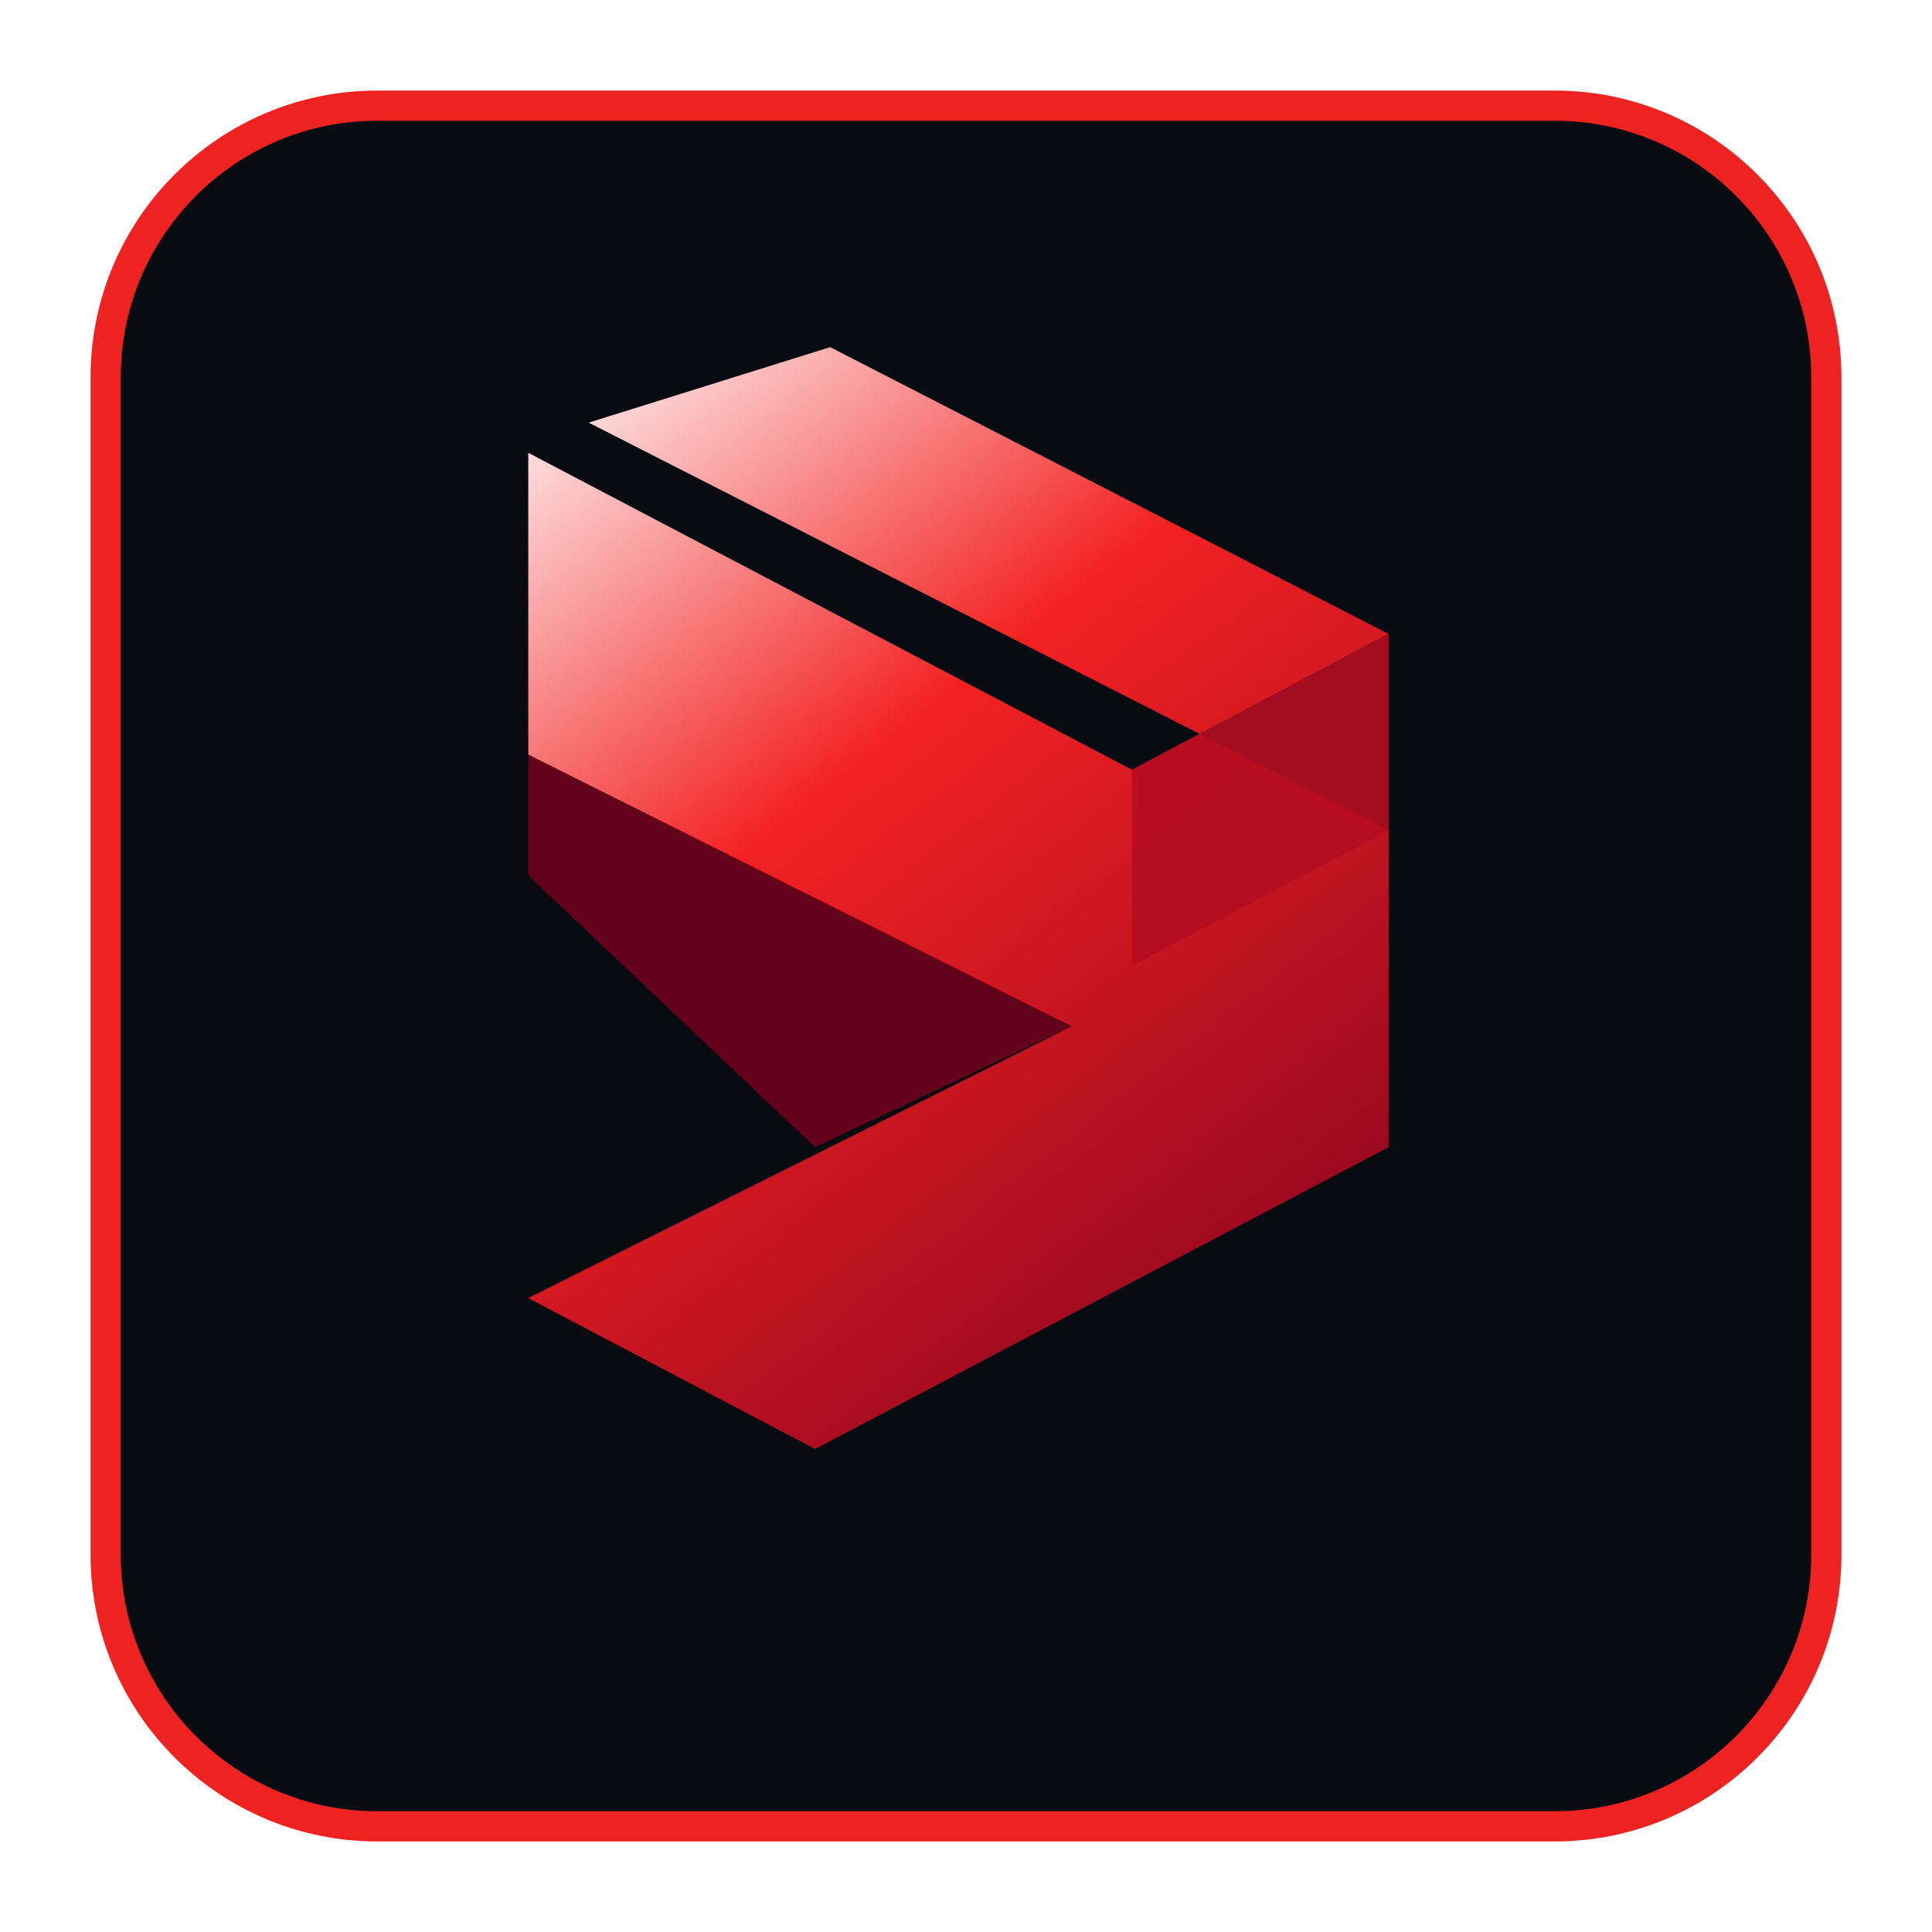
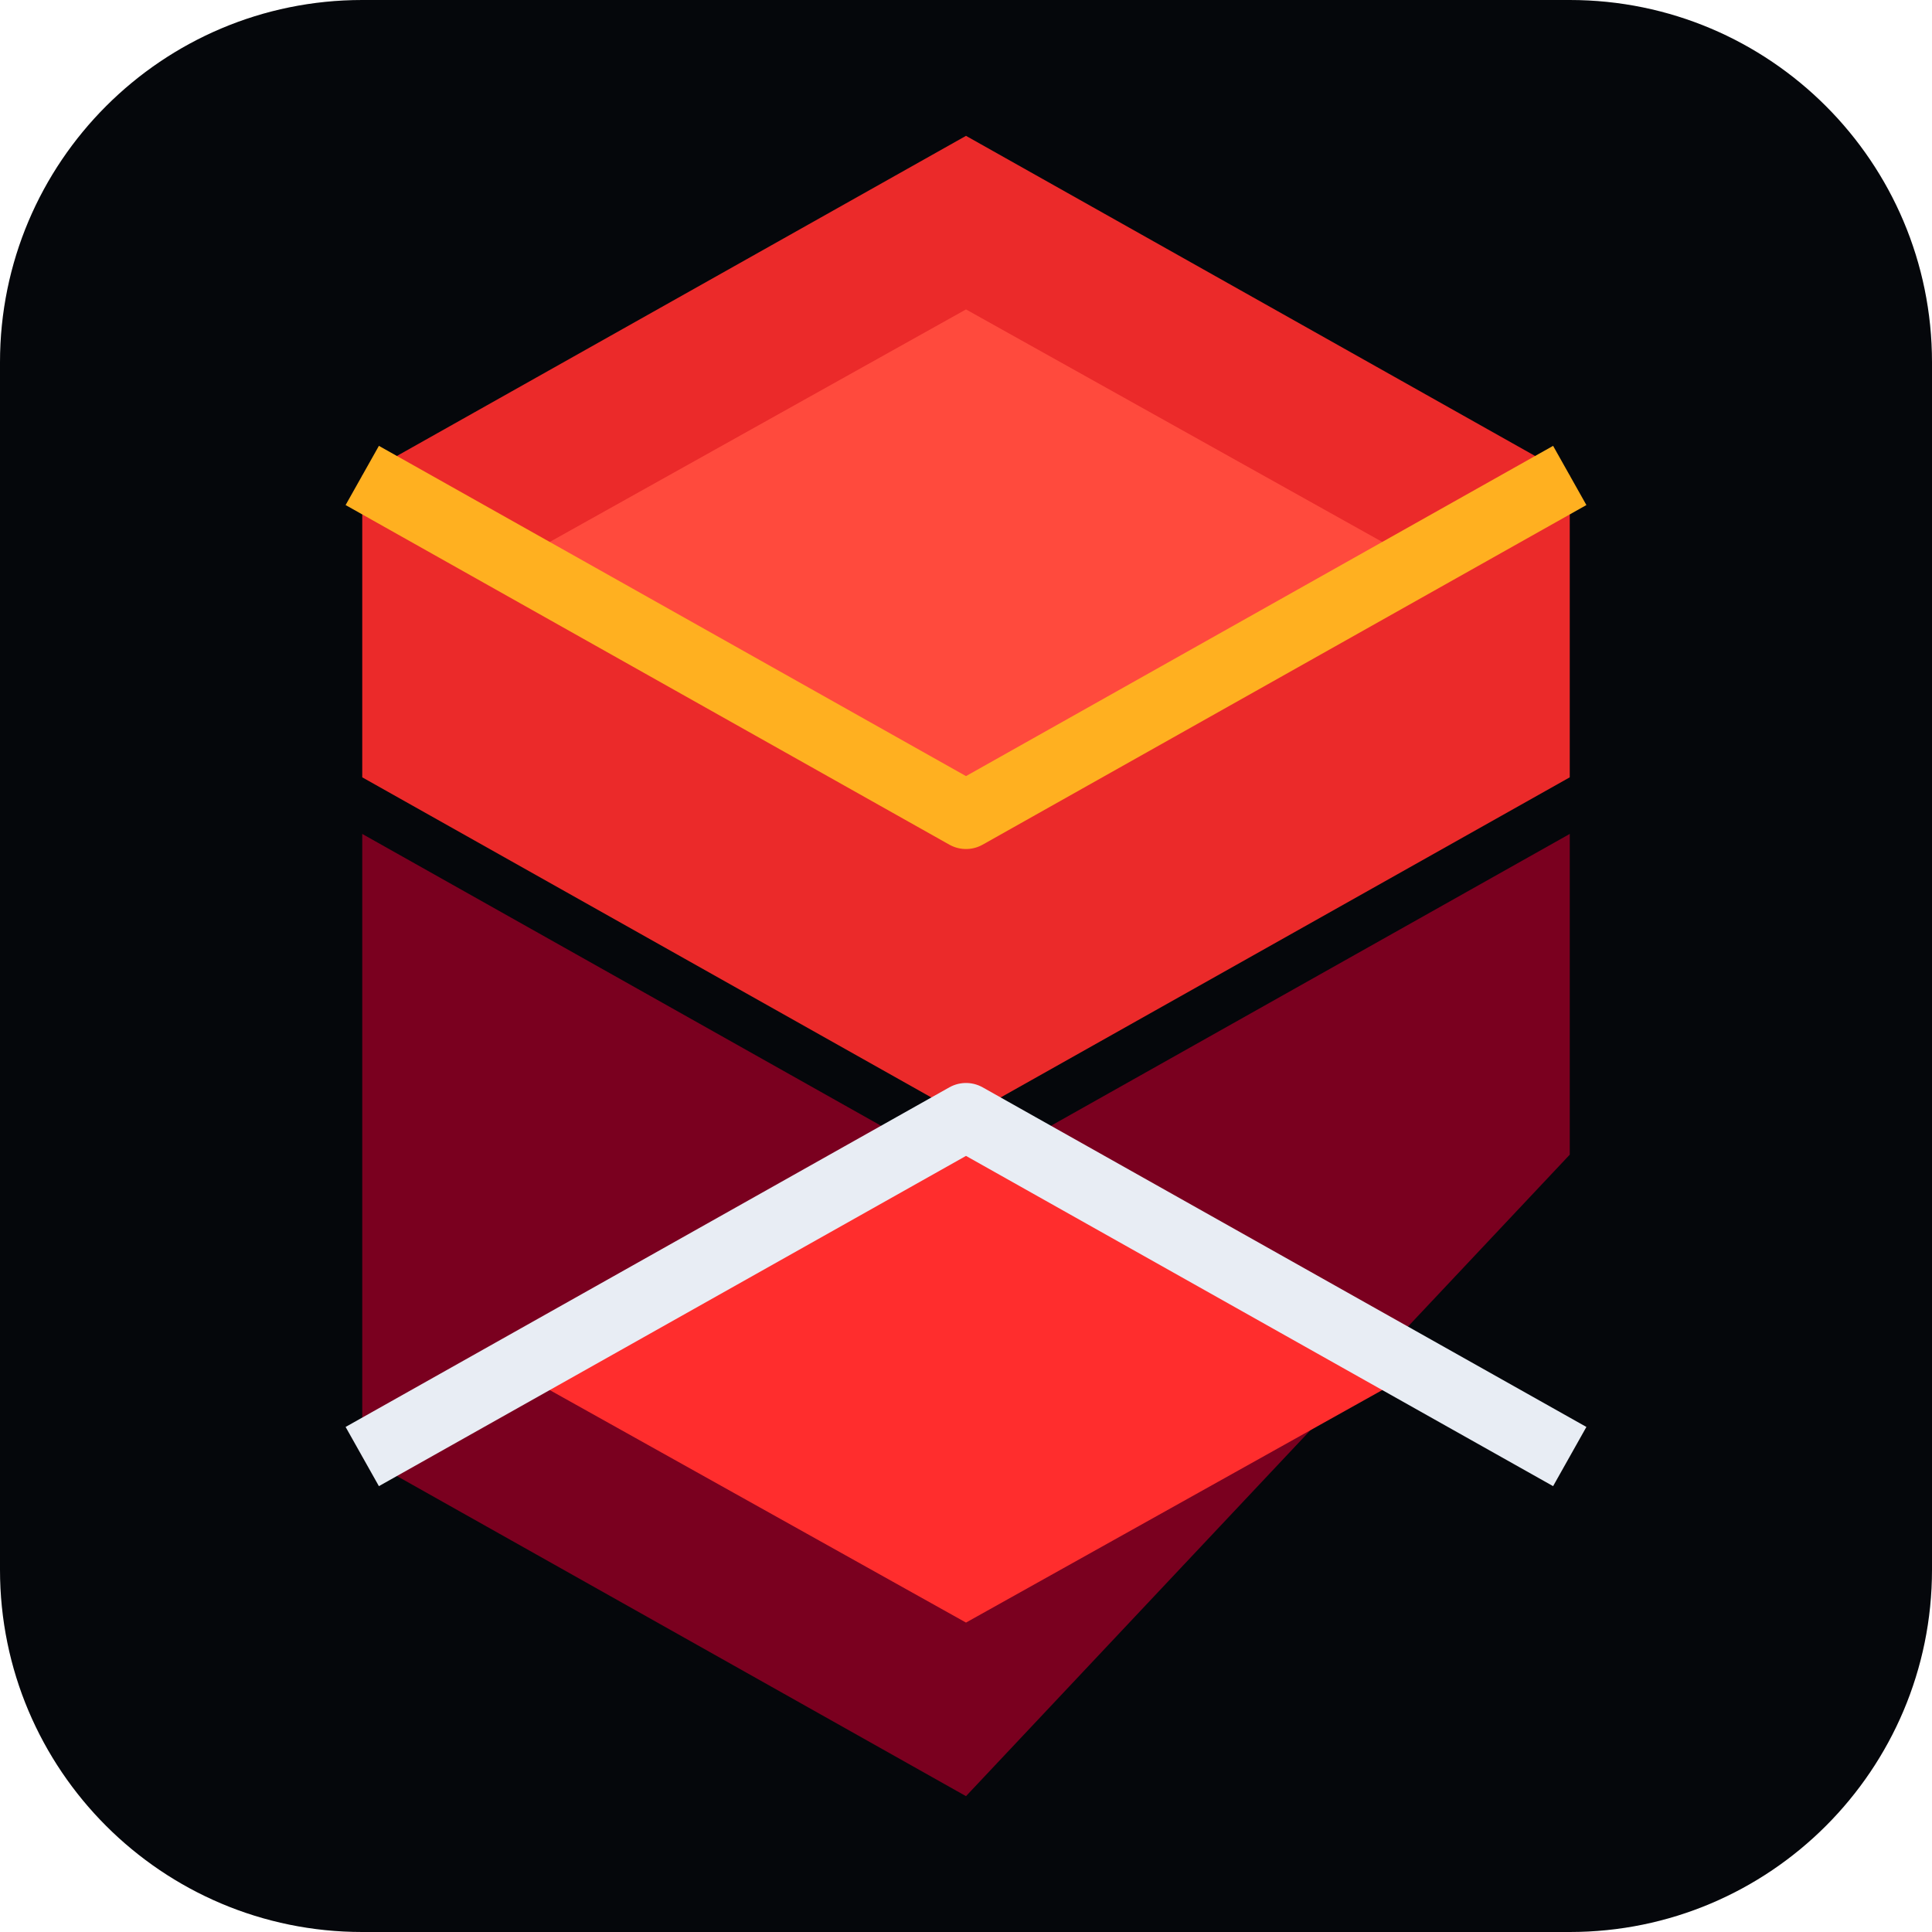
- <svg xmlns="http://www.w3.org/2000/svg" width="128" height="128" viewBox="0 0 128 128" fill="none">
-   <rect x="7" y="7" width="114" height="114" rx="18" fill="#080B10" stroke="#EF2222" stroke-width="2" />
-   <path d="M39 28L92 55V76L54 96L35 86L71 68L35 50V30L75 51L92 42L55 23L39 28Z" fill="url(#g)" />
-   <path d="M35 50L71 68L54 76L35 58V50Z" fill="#7A001F" opacity="0.8" />
-   <path d="M75 51L92 42V55L75 64V51Z" fill="#B50C20" opacity="0.9" />
-   <defs>
-     <linearGradient id="g" x1="35" y1="23" x2="92" y2="96" gradientUnits="userSpaceOnUse">
-       <stop offset="0" stop-color="#FFFFFF" />
-       <stop offset="0.38" stop-color="#F32222" />
-       <stop offset="1" stop-color="#7A001F" />
-     </linearGradient>
-   </defs>
+ <svg xmlns="http://www.w3.org/2000/svg" width="512" height="512" viewBox="0 0 512 512" fill="none">
+   <rect width="512" height="512" rx="96" fill="#05070B" />
+   <path d="M96 126L256 36L416 126V206L256 296L96 206V126Z" fill="#FF2D2D" fill-opacity="0.92" />
+   <path d="M96 221L256 311L416 221V306L256 476L96 386V221Z" fill="#7A001F" />
+   <path d="M145 144L256 82L367 144L256 206L145 144Z" fill="#FF4A3D" />
+   <path d="M145 368L256 430L367 368L256 306L145 368Z" fill="#FF2D2D" />
+   <path d="M96 126L256 216L416 126" stroke="#FFB020" stroke-width="18" stroke-linejoin="round" />
+   <path d="M96 386L256 296L416 386" stroke="#E8EDF4" stroke-width="18" stroke-linejoin="round" />
</svg>
